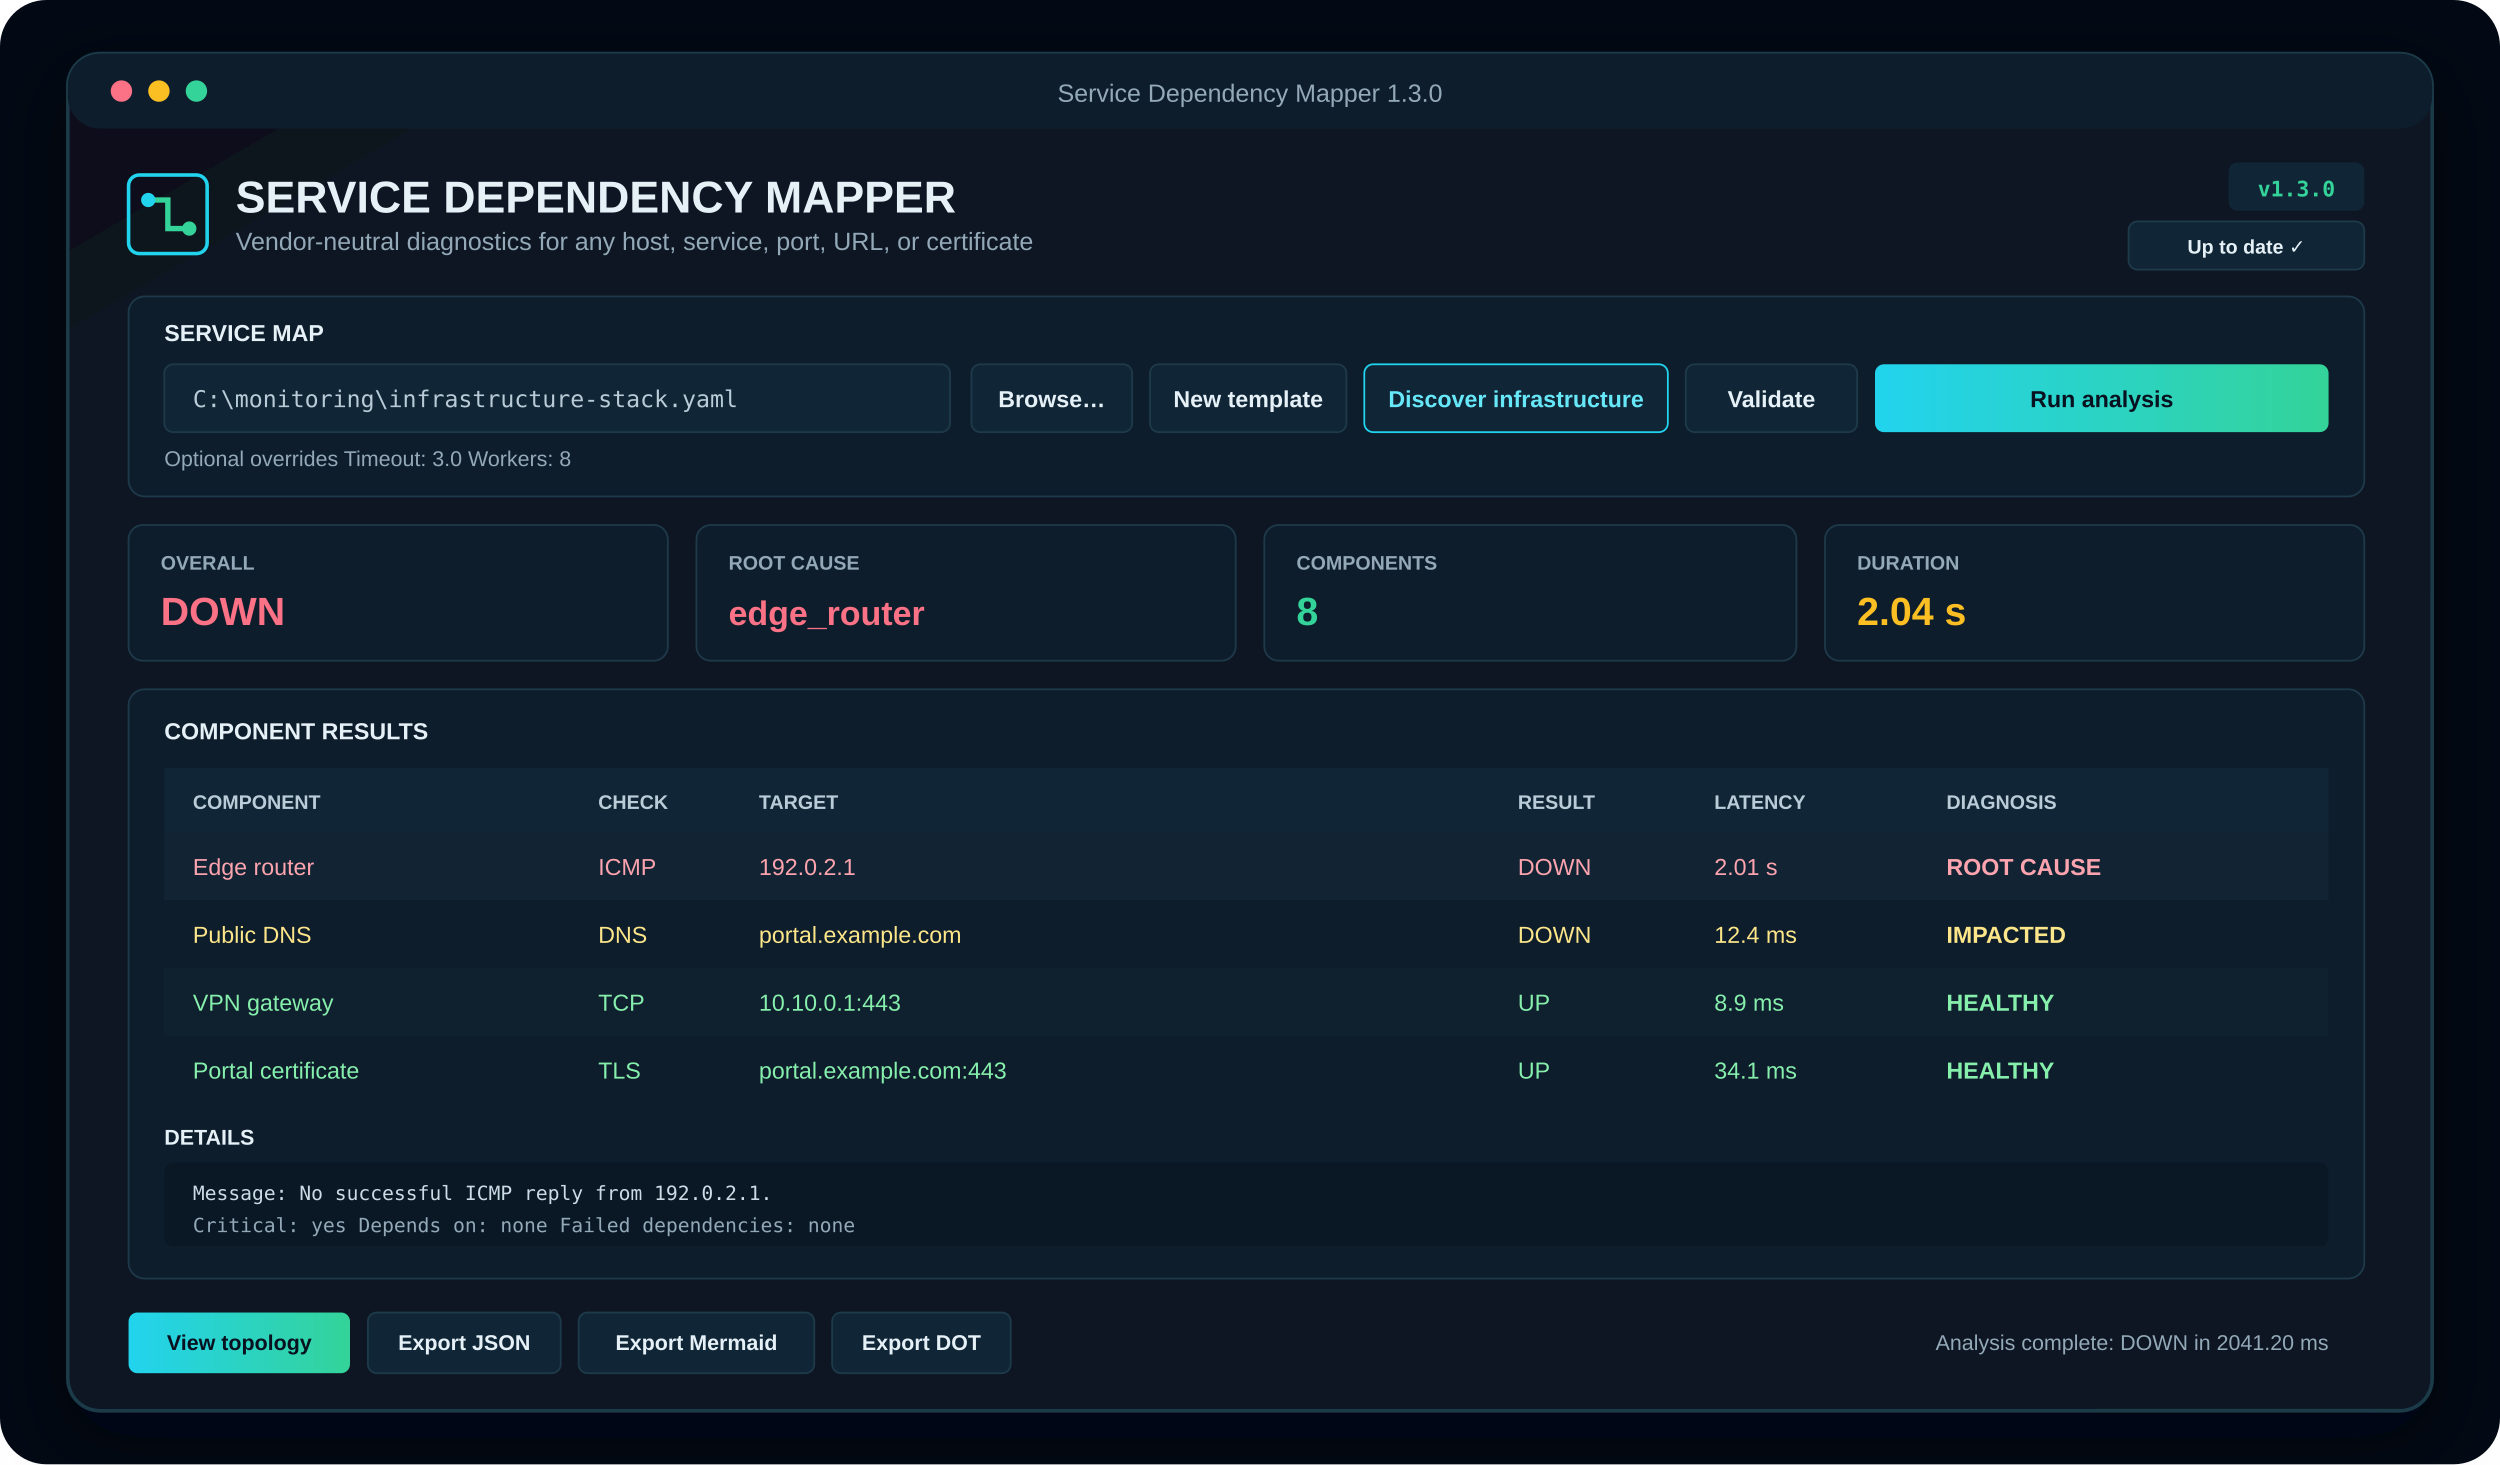
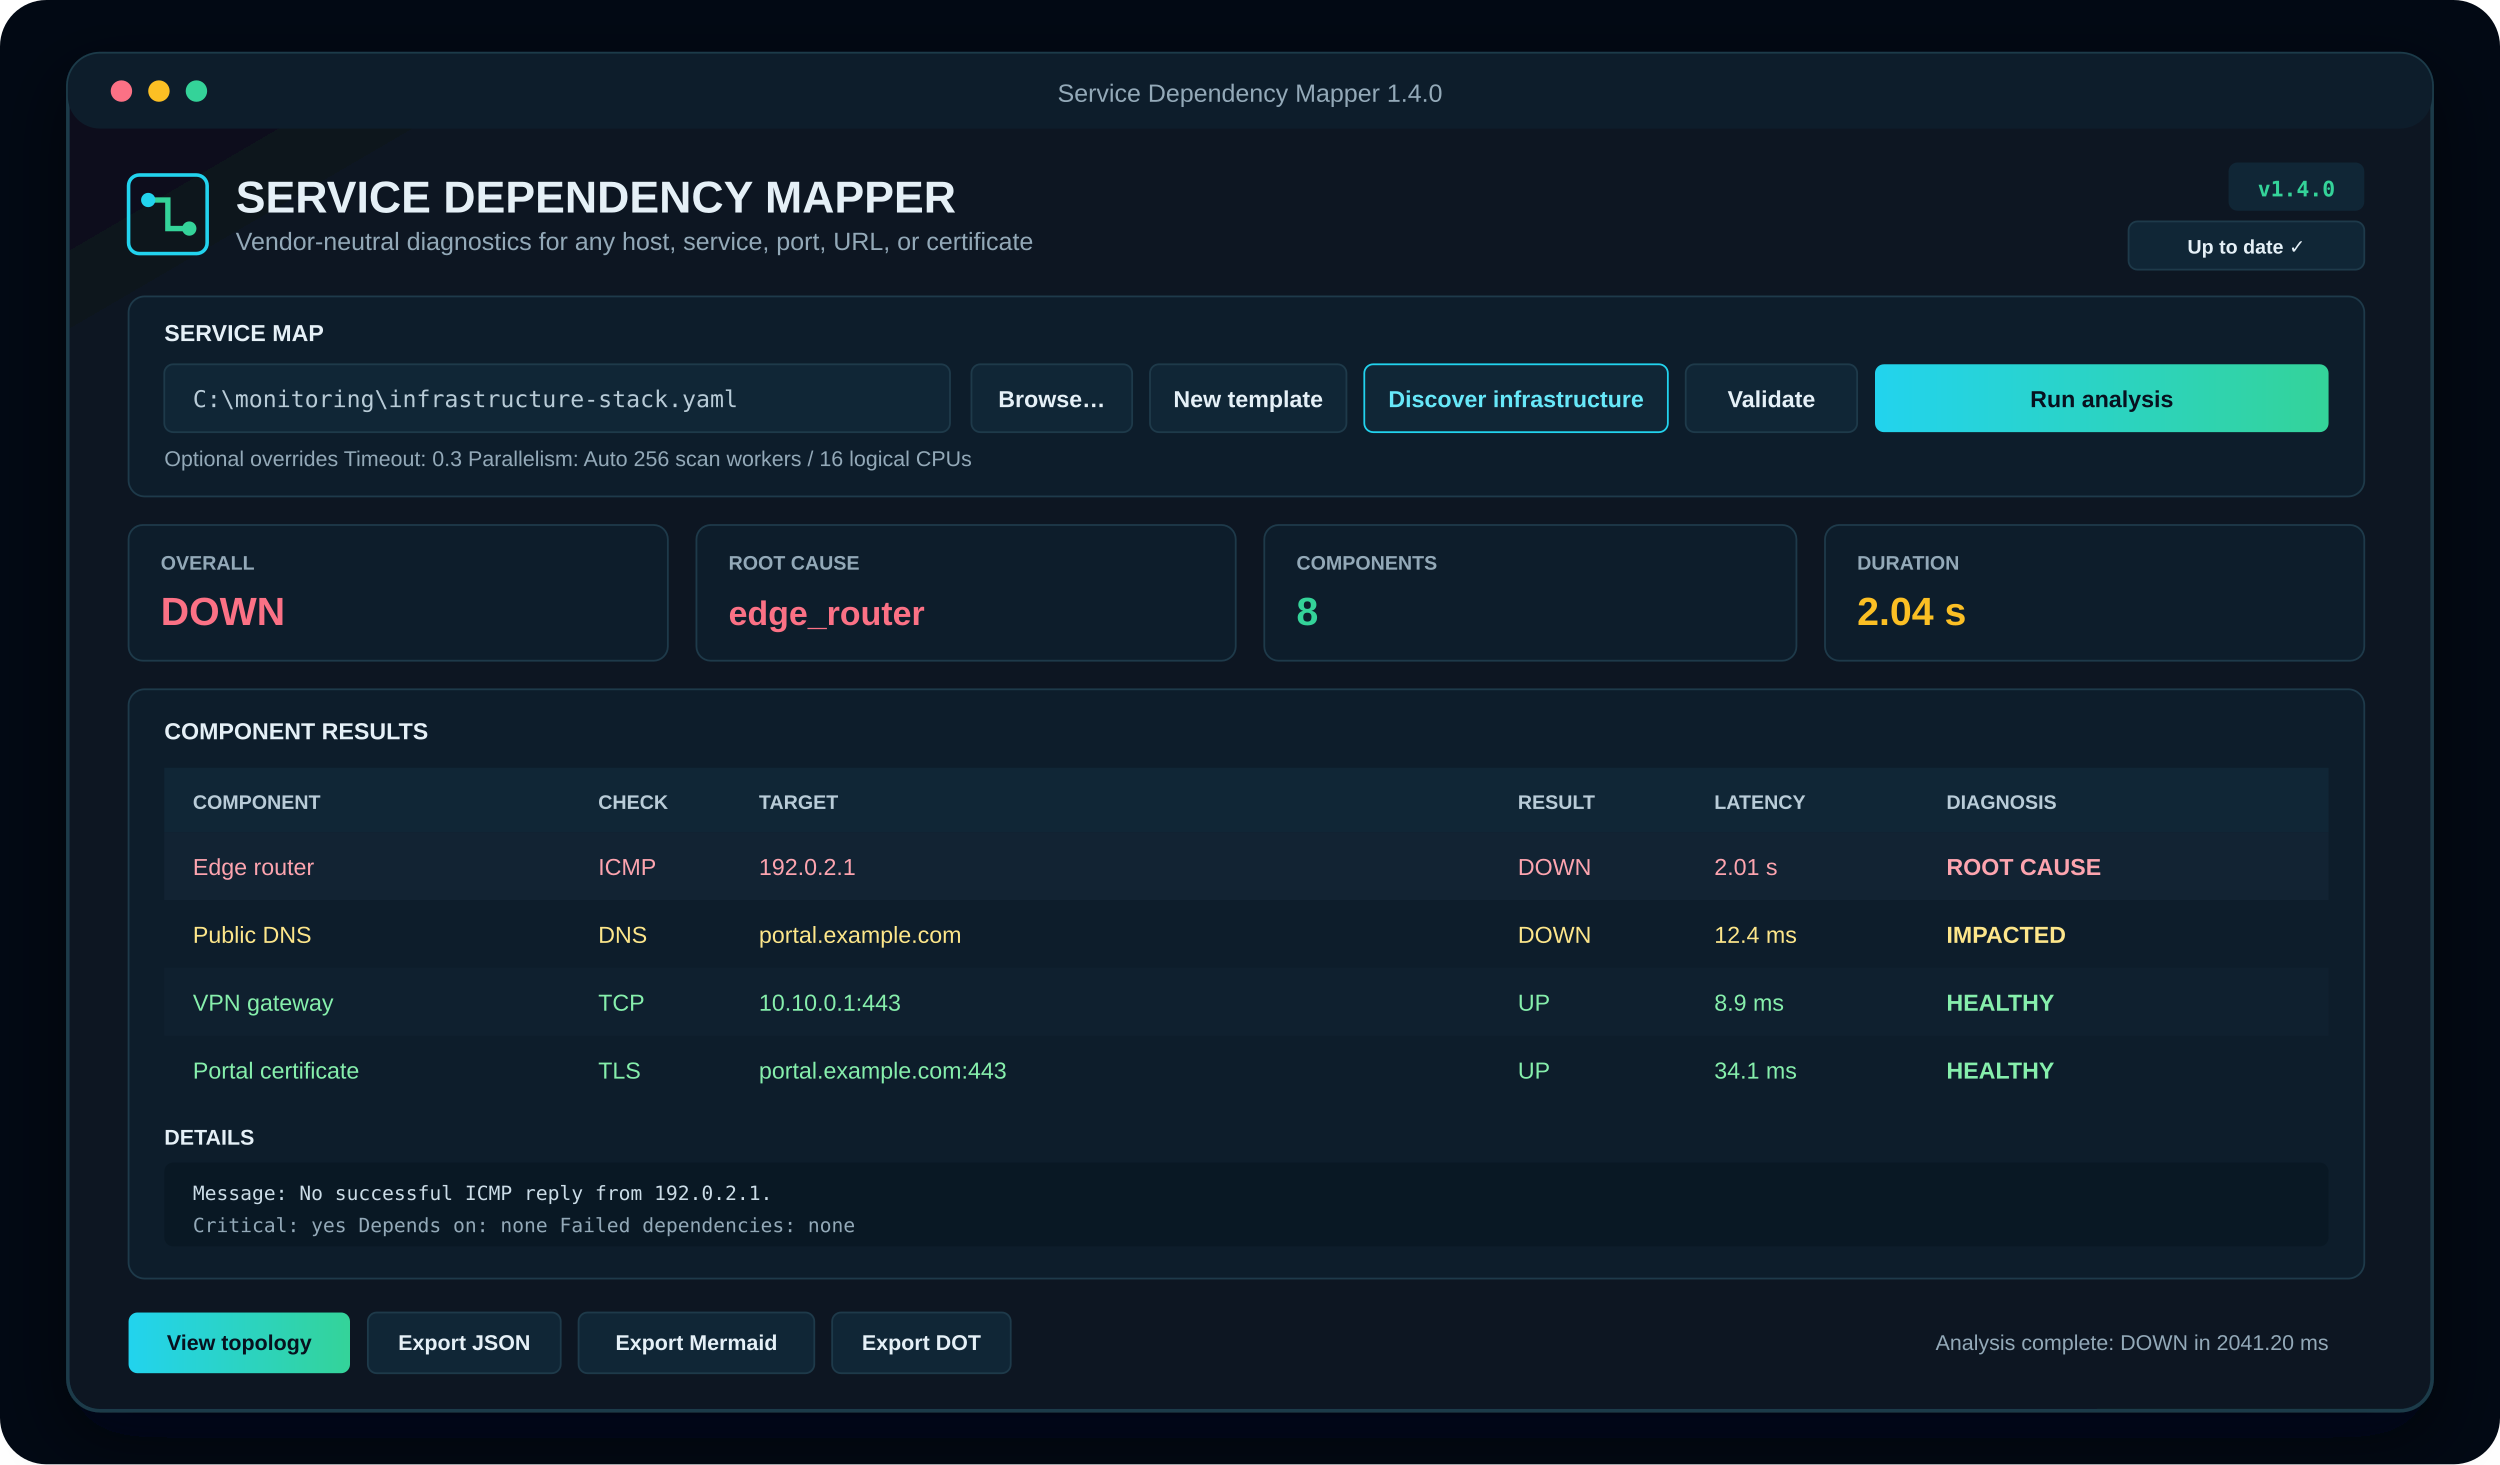
<svg xmlns="http://www.w3.org/2000/svg" width="1400" height="820" viewBox="0 0 1400 820" role="img" aria-labelledby="title desc">
  <defs>
    <linearGradient id="window" x1="0" y1="0" x2="1" y2="1">
      <stop offset="0" stop-color="#07111f" />
      <stop offset="1" stop-color="#091824" />
    </linearGradient>
    <linearGradient id="run" x1="0" y1="0" x2="1" y2="0">
      <stop offset="0" stop-color="#22d3ee" />
      <stop offset="1" stop-color="#34d399" />
    </linearGradient>
    <filter id="shadow" x="-20%" y="-20%" width="140%" height="140%">
      <feDropShadow dx="0" dy="14" stdDeviation="20" flood-color="#020617" flood-opacity=".55" />
    </filter>
  </defs>
  <rect width="1400" height="820" rx="26" fill="#020914" />
  <g filter="url(#shadow)">
    <rect x="38" y="30" width="1324" height="760" rx="18" fill="url(#window)" stroke="#1e3a4a" stroke-width="2" />
  </g>
  <rect x="38" y="30" width="1324" height="42" rx="18" fill="#0d1d2b" />
  <circle cx="68" cy="51" r="6" fill="#fb7185" />
  <circle cx="89" cy="51" r="6" fill="#fbbf24" />
  <circle cx="110" cy="51" r="6" fill="#34d399" />
-   <text x="700" y="57" fill="#93a9b8" font-family="Segoe UI, Arial" font-size="14" text-anchor="middle">Service Dependency Mapper 1.3.0</text>
+   <text x="700" y="57" fill="#93a9b8" font-family="Segoe UI, Arial" font-size="14" text-anchor="middle">Service Dependency Mapper 1.4.0</text>
  <g font-family="Segoe UI, Arial">
    <rect x="72" y="98" width="44" height="44" rx="6" fill="none" stroke="#22d3ee" stroke-width="2" />
    <path d="M83 112 H94 V128 H106" fill="none" stroke="#34d399" stroke-width="3" stroke-linecap="round" />
    <circle cx="83" cy="112" r="4" fill="#22d3ee" />
    <circle cx="106" cy="128" r="4" fill="#34d399" />
    <text x="132" y="119" fill="#e5f0f7" font-size="25" font-weight="700">SERVICE DEPENDENCY MAPPER</text>
    <text x="132" y="140" fill="#93a9b8" font-size="14">Vendor-neutral diagnostics for any host, service, port, URL, or certificate</text>
    <rect x="1248" y="91" width="76" height="27" rx="5" fill="#102636" />
-     <text x="1286" y="110" fill="#34d399" font-family="Consolas, monospace" font-size="12" font-weight="700" text-anchor="middle">v1.3.0</text>
+     <text x="1286" y="110" fill="#34d399" font-family="Consolas, monospace" font-size="12" font-weight="700" text-anchor="middle">v1.4.0</text>
    <rect x="1192" y="124" width="132" height="27" rx="5" fill="#102636" stroke="#1e3a4a" />
    <text x="1258" y="142" fill="#e5f0f7" font-size="11" font-weight="600" text-anchor="middle">Up to date ✓</text>
    <rect x="72" y="166" width="1252" height="112" rx="9" fill="#0d1d2b" stroke="#1e3a4a" />
    <text x="92" y="191" fill="#e5f0f7" font-size="13" font-weight="700">SERVICE MAP</text>
    <rect x="92" y="204" width="440" height="38" rx="5" fill="#102636" stroke="#1e3a4a" />
    <text x="108" y="228" fill="#b8cbd7" font-family="Consolas, monospace" font-size="13">C:\monitoring\infrastructure-stack.yaml</text>
    <g font-size="13" font-weight="600" text-anchor="middle">
      <rect x="544" y="204" width="90" height="38" rx="5" fill="#102636" stroke="#1e3a4a" />
      <text x="589" y="228" fill="#e5f0f7">Browse…</text>
      <rect x="644" y="204" width="110" height="38" rx="5" fill="#102636" stroke="#1e3a4a" />
      <text x="699" y="228" fill="#e5f0f7">New template</text>
      <rect x="764" y="204" width="170" height="38" rx="5" fill="#102636" stroke="#22d3ee" />
      <text x="849" y="228" fill="#67e8f9">Discover infrastructure</text>
      <rect x="944" y="204" width="96" height="38" rx="5" fill="#102636" stroke="#1e3a4a" />
      <text x="992" y="228" fill="#e5f0f7">Validate</text>
      <rect x="1050" y="204" width="254" height="38" rx="5" fill="url(#run)" />
      <text x="1177" y="228" fill="#07111f">Run analysis</text>
    </g>
-     <text x="92" y="261" fill="#93a9b8" font-size="12">Optional overrides     Timeout: 3.0     Workers: 8</text>
+     <text x="92" y="261" fill="#93a9b8" font-size="12">Optional overrides     Timeout: 0.3     Parallelism: Auto     256 scan workers / 16 logical CPUs</text>
    <g>
      <rect x="72" y="294" width="302" height="76" rx="8" fill="#0d1d2b" stroke="#1e3a4a" />
      <text x="90" y="319" fill="#93a9b8" font-size="11" font-weight="700">OVERALL</text>
      <text x="90" y="350" fill="#fb7185" font-size="22" font-weight="700">DOWN</text>
      <rect x="390" y="294" width="302" height="76" rx="8" fill="#0d1d2b" stroke="#1e3a4a" />
      <text x="408" y="319" fill="#93a9b8" font-size="11" font-weight="700">ROOT CAUSE</text>
      <text x="408" y="350" fill="#fb7185" font-size="19" font-weight="700">edge_router</text>
      <rect x="708" y="294" width="298" height="76" rx="8" fill="#0d1d2b" stroke="#1e3a4a" />
      <text x="726" y="319" fill="#93a9b8" font-size="11" font-weight="700">COMPONENTS</text>
      <text x="726" y="350" fill="#34d399" font-size="22" font-weight="700">8</text>
      <rect x="1022" y="294" width="302" height="76" rx="8" fill="#0d1d2b" stroke="#1e3a4a" />
      <text x="1040" y="319" fill="#93a9b8" font-size="11" font-weight="700">DURATION</text>
      <text x="1040" y="350" fill="#fbbf24" font-size="22" font-weight="700">2.04 s</text>
    </g>
    <rect x="72" y="386" width="1252" height="330" rx="9" fill="#0d1d2b" stroke="#1e3a4a" />
    <text x="92" y="414" fill="#e5f0f7" font-size="13" font-weight="700">COMPONENT RESULTS</text>
    <rect x="92" y="430" width="1212" height="36" fill="#102636" />
    <g fill="#b9ccd8" font-size="11" font-weight="700">
      <text x="108" y="453">COMPONENT</text>
      <text x="335" y="453">CHECK</text>
      <text x="425" y="453">TARGET</text>
      <text x="850" y="453">RESULT</text>
      <text x="960" y="453">LATENCY</text>
      <text x="1090" y="453">DIAGNOSIS</text>
    </g>
    <g font-size="13">
      <rect x="92" y="466" width="1212" height="38" fill="#122333" />
      <text x="108" y="490" fill="#fda4af">Edge router</text>
      <text x="335" y="490" fill="#fda4af">ICMP</text>
      <text x="425" y="490" fill="#fda4af">192.0.2.1</text>
      <text x="850" y="490" fill="#fda4af">DOWN</text>
      <text x="960" y="490" fill="#fda4af">2.01 s</text>
      <text x="1090" y="490" fill="#fda4af" font-weight="700">ROOT CAUSE</text>
      <text x="108" y="528" fill="#fde68a">Public DNS</text>
      <text x="335" y="528" fill="#fde68a">DNS</text>
      <text x="425" y="528" fill="#fde68a">portal.example.com</text>
      <text x="850" y="528" fill="#fde68a">DOWN</text>
      <text x="960" y="528" fill="#fde68a">12.4 ms</text>
      <text x="1090" y="528" fill="#fde68a" font-weight="700">IMPACTED</text>
      <rect x="92" y="542" width="1212" height="38" fill="#0f202f" />
      <text x="108" y="566" fill="#86efac">VPN gateway</text>
      <text x="335" y="566" fill="#86efac">TCP</text>
      <text x="425" y="566" fill="#86efac">10.10.0.1:443</text>
      <text x="850" y="566" fill="#86efac">UP</text>
      <text x="960" y="566" fill="#86efac">8.9 ms</text>
      <text x="1090" y="566" fill="#86efac" font-weight="700">HEALTHY</text>
      <text x="108" y="604" fill="#86efac">Portal certificate</text>
      <text x="335" y="604" fill="#86efac">TLS</text>
      <text x="425" y="604" fill="#86efac">portal.example.com:443</text>
      <text x="850" y="604" fill="#86efac">UP</text>
      <text x="960" y="604" fill="#86efac">34.1 ms</text>
      <text x="1090" y="604" fill="#86efac" font-weight="700">HEALTHY</text>
    </g>
    <text x="92" y="641" fill="#e5f0f7" font-size="12" font-weight="700">DETAILS</text>
    <rect x="92" y="651" width="1212" height="47" rx="5" fill="#091824" />
    <text x="108" y="672" fill="#cbdce7" font-family="Consolas, monospace" font-size="11">Message: No successful ICMP reply from 192.0.2.1.</text>
    <text x="108" y="690" fill="#93a9b8" font-family="Consolas, monospace" font-size="11">Critical: yes    Depends on: none    Failed dependencies: none</text>
    <g font-size="12" font-weight="600">
      <rect x="72" y="735" width="124" height="34" rx="5" fill="url(#run)" />
      <text x="134" y="756" fill="#07111f" text-anchor="middle">View topology</text>
      <rect x="206" y="735" width="108" height="34" rx="5" fill="#102636" stroke="#1e3a4a" />
      <text x="260" y="756" fill="#e5f0f7" text-anchor="middle">Export JSON</text>
      <rect x="324" y="735" width="132" height="34" rx="5" fill="#102636" stroke="#1e3a4a" />
      <text x="390" y="756" fill="#e5f0f7" text-anchor="middle">Export Mermaid</text>
      <rect x="466" y="735" width="100" height="34" rx="5" fill="#102636" stroke="#1e3a4a" />
      <text x="516" y="756" fill="#e5f0f7" text-anchor="middle">Export DOT</text>
    </g>
    <text x="1304" y="756" fill="#93a9b8" font-size="12" text-anchor="end">Analysis complete: DOWN in 2041.20 ms</text>
  </g>
</svg>
